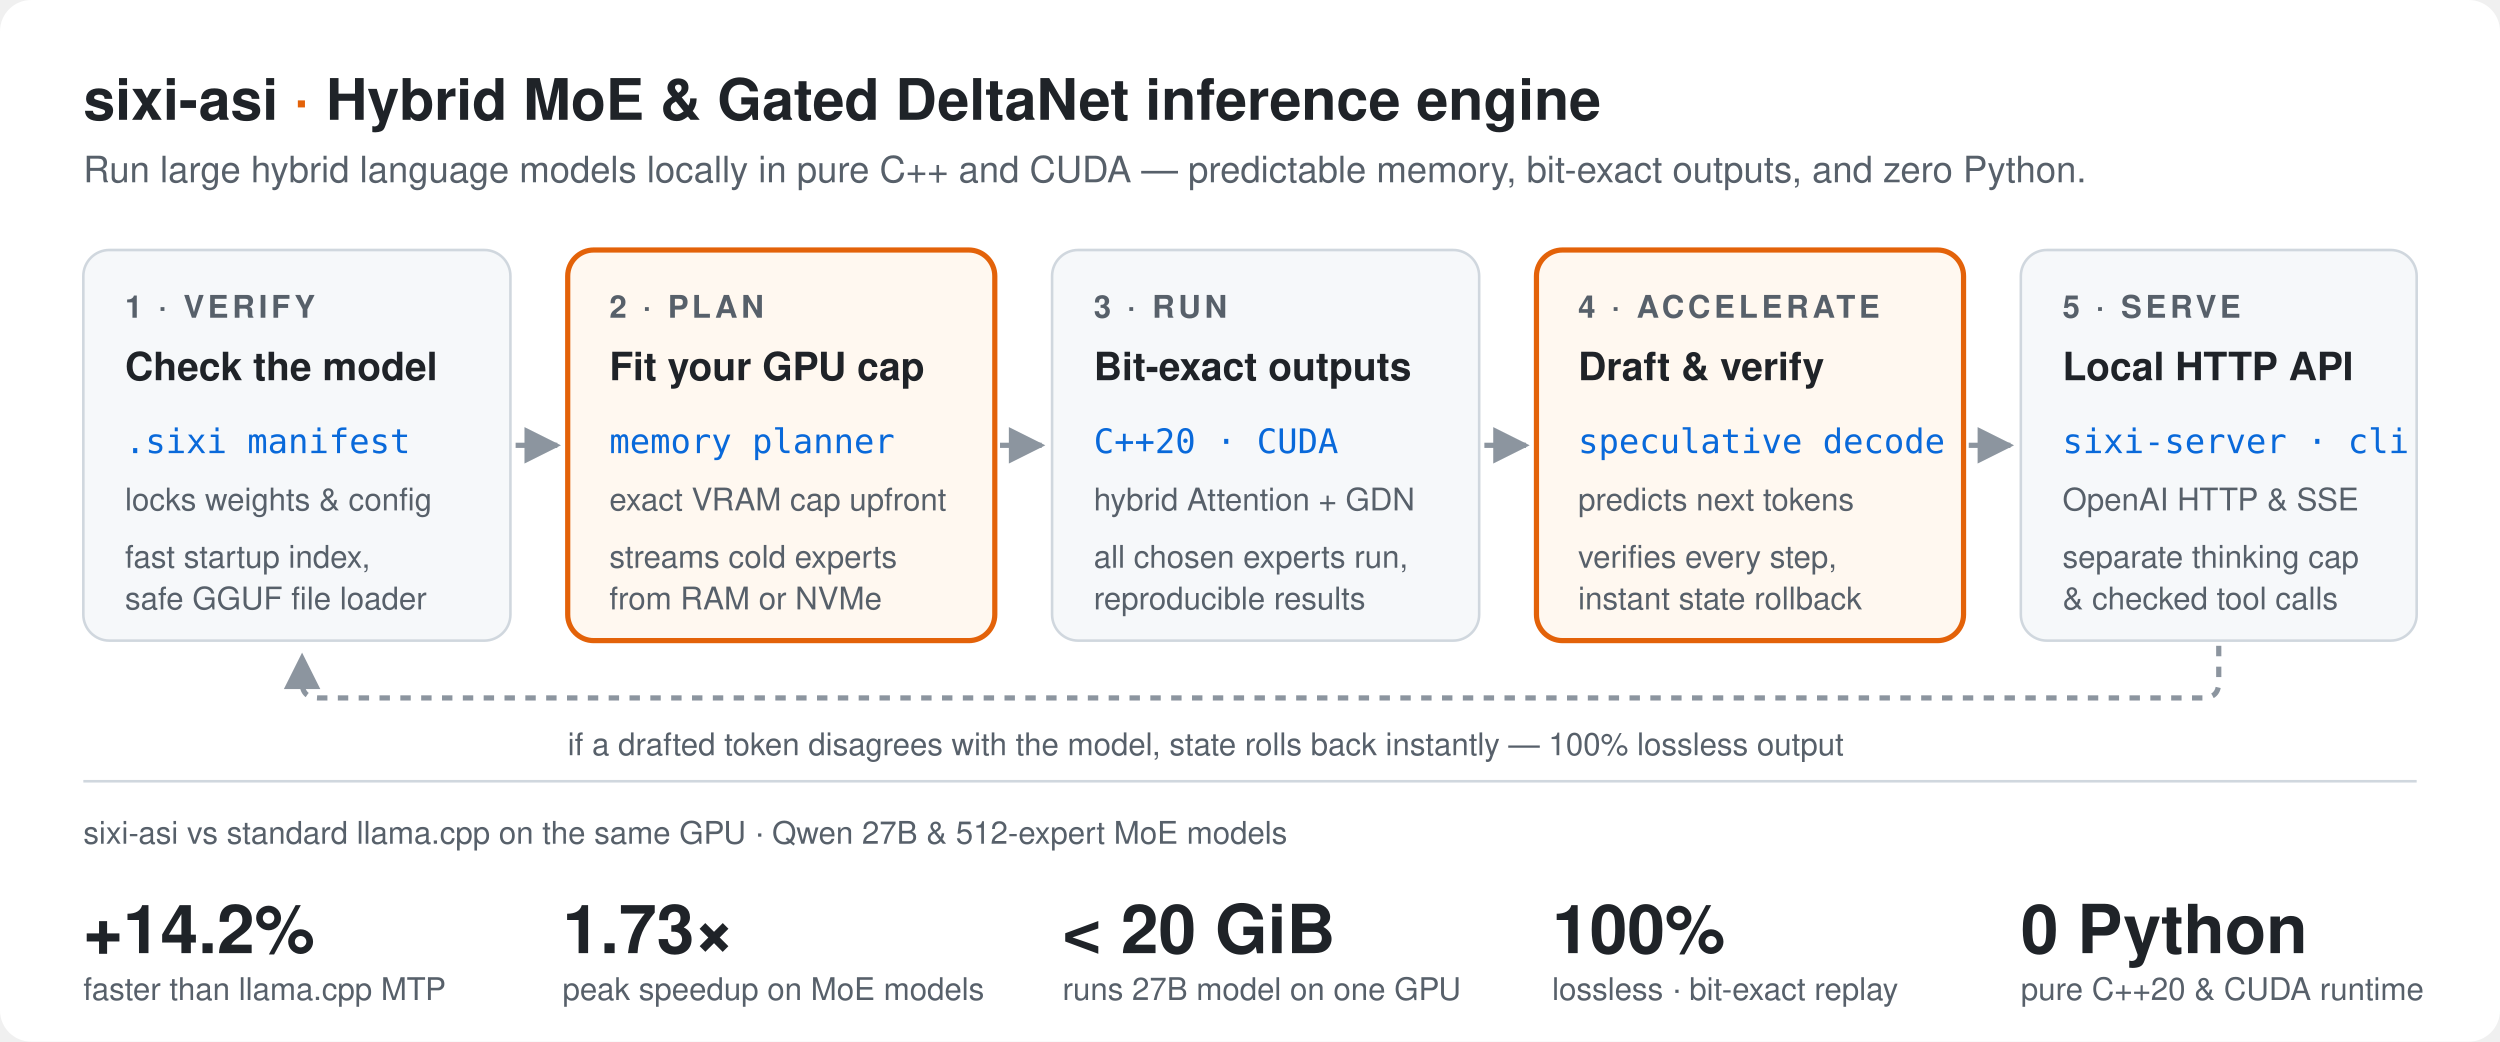
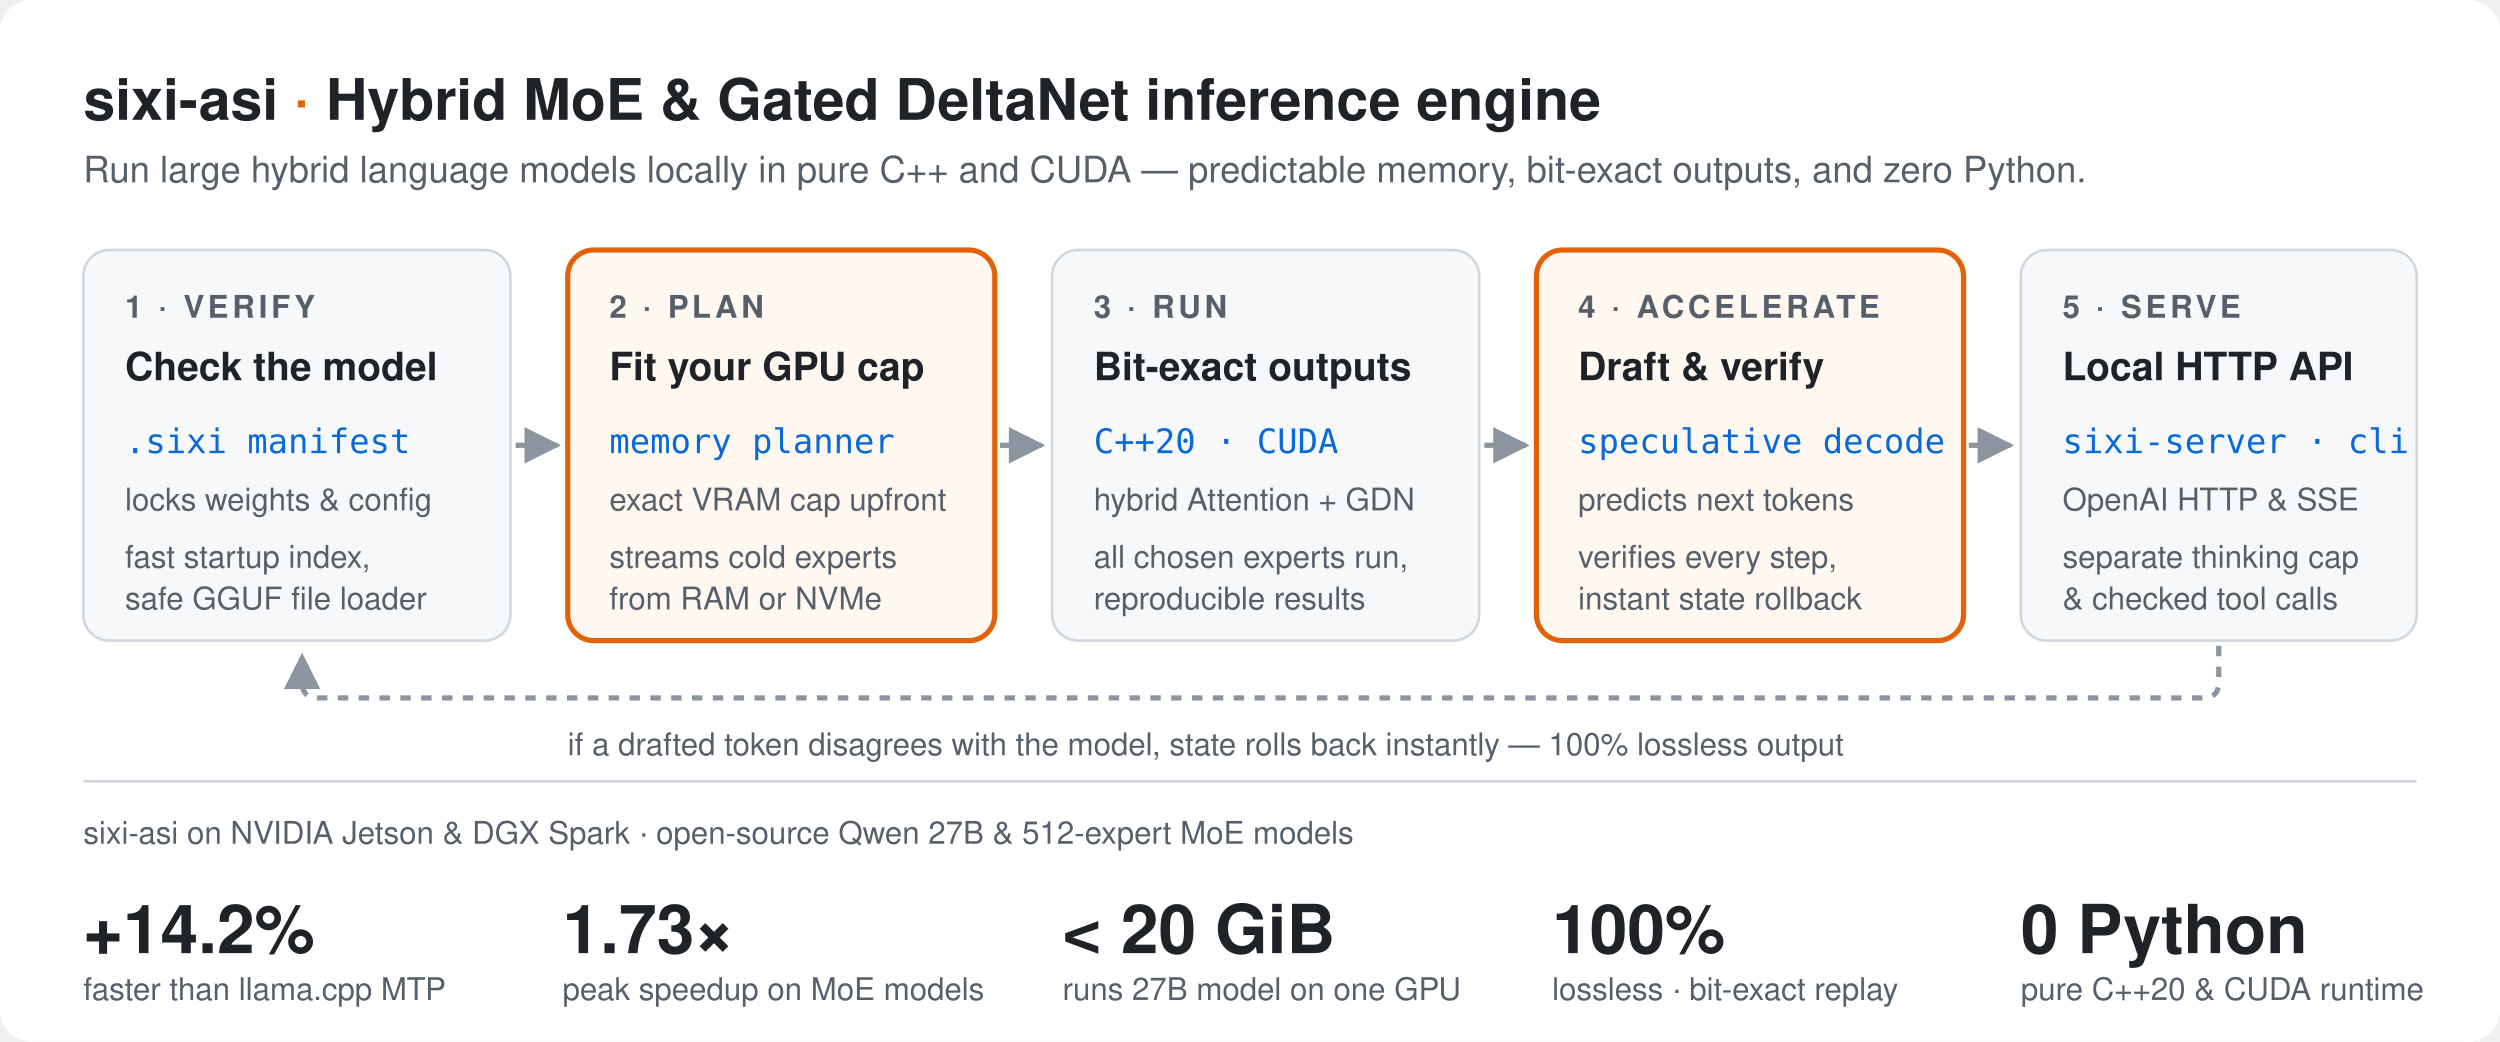
<svg xmlns="http://www.w3.org/2000/svg" viewBox="0 0 960 400" width="960" height="400" font-family="-apple-system, BlinkMacSystemFont, 'Segoe UI', Helvetica, Arial, sans-serif">
  <style>
    .bg { fill: #ffffff; }
    .card { fill: #f6f8fa; stroke: #d0d7de; }
    .core { fill: #fff8f0; stroke: #e36209; stroke-width: 2; }
    .step { fill: #57606a; font-size: 12px; font-weight: 600; letter-spacing: .12em; }
    .q { fill: #1f2328; font-size: 15px; font-weight: 600; }
    .repo { fill: #0969da; font-size: 13px; font-family: ui-monospace, SFMono-Regular, Menlo, monospace; }
    .note { fill: #57606a; font-size: 12px; }
    .title { fill: #1f2328; font-size: 22px; font-weight: 700; }
    .sub { fill: #57606a; font-size: 14px; }
    .arrow { stroke: #8c959f; stroke-width: 2; fill: none; }
    .head { fill: #8c959f; }
    .kpi { fill: #1f2328; font-size: 26px; font-weight: 700; }
    .kpil { fill: #57606a; font-size: 12px; }
    .accent { fill: #e36209; }
    .rule { stroke: #d0d7de; }
    @media (prefers-color-scheme: dark) {
      .bg { fill: #0d1117; }
      .card { fill: #161b22; stroke: #30363d; }
      .core { fill: #1f1610; stroke: #f0883e; }
      .step, .note, .sub, .kpil { fill: #8d96a0; }
      .q, .title, .kpi { fill: #e6edf3; }
      .repo { fill: #4493f8; }
      .arrow { stroke: #6e7681; }
      .head { fill: #6e7681; }
      .accent { fill: #f0883e; }
      .rule { stroke: #30363d; }
    }
  </style>
  <defs>
    <marker id="a" viewBox="0 0 10 10" refX="9" refY="5" markerWidth="7" markerHeight="7" orient="auto">
      <path class="head" d="M0,0 L10,5 L0,10 z" />
    </marker>
  </defs>
  <rect class="bg" width="960" height="400" rx="12" />
  <text class="title" x="32" y="46">sixi-asi <tspan class="accent">·</tspan> Hybrid MoE &amp; Gated DeltaNet inference engine</text>
  <text class="sub" x="32" y="70">Run large hybrid language models locally in pure C++ and CUDA — predictable memory, bit-exact outputs, and zero Python.</text>
  <g>
    <rect class="card" x="32" y="96" width="164" height="150" rx="10" />
    <text class="step" x="48" y="122">1 · VERIFY</text>
    <text class="q" x="48" y="146">Check the model</text>
    <text class="repo" x="48" y="174">.sixi manifest</text>
    <text class="note" x="48" y="196">locks weights &amp; config</text>
    <text class="note" x="48" y="218">fast startup index,</text>
    <text class="note" x="48" y="234">safe GGUF file loader</text>
  </g>
  <path class="arrow" d="M198,171 L214,171" marker-end="url(#a)" />
  <g>
    <rect class="core" x="218" y="96" width="164" height="150" rx="10" />
    <text class="step" x="234" y="122">2 · PLAN</text>
    <text class="q" x="234" y="146">Fit your GPU cap</text>
    <text class="repo" x="234" y="174">memory planner</text>
    <text class="note" x="234" y="196">exact VRAM cap upfront</text>
    <text class="note" x="234" y="218">streams cold experts</text>
    <text class="note" x="234" y="234">from RAM or NVMe</text>
  </g>
  <path class="arrow" d="M384,171 L400,171" marker-end="url(#a)" />
  <g>
    <rect class="card" x="404" y="96" width="164" height="150" rx="10" />
    <text class="step" x="420" y="122">3 · RUN</text>
    <text class="q" x="420" y="146">Bit-exact outputs</text>
    <text class="repo" x="420" y="174">C++20 · CUDA</text>
    <text class="note" x="420" y="196">hybrid Attention + GDN</text>
    <text class="note" x="420" y="218">all chosen experts run,</text>
    <text class="note" x="420" y="234">reproducible results</text>
  </g>
  <path class="arrow" d="M570,171 L586,171" marker-end="url(#a)" />
  <g>
    <rect class="core" x="590" y="96" width="164" height="150" rx="10" />
    <text class="step" x="606" y="122">4 · ACCELERATE</text>
    <text class="q" x="606" y="146">Draft &amp; verify</text>
    <text class="repo" x="606" y="174">speculative decode</text>
    <text class="note" x="606" y="196">predicts next tokens</text>
    <text class="note" x="606" y="218">verifies every step,</text>
    <text class="note" x="606" y="234">instant state rollback</text>
  </g>
  <path class="arrow" d="M756,171 L772,171" marker-end="url(#a)" />
  <g>
    <rect class="card" x="776" y="96" width="152" height="150" rx="10" />
    <text class="step" x="792" y="122">5 · SERVE</text>
    <text class="q" x="792" y="146">Local HTTP API</text>
    <text class="repo" x="792" y="174">sixi-server · cli</text>
    <text class="note" x="792" y="196">OpenAI HTTP &amp; SSE</text>
    <text class="note" x="792" y="218">separate thinking cap</text>
    <text class="note" x="792" y="234">&amp; checked tool calls</text>
  </g>
  <path class="arrow" d="M852,248 L852,262 Q852,268 846,268 L122,268 Q116,268 116,262 L116,252" marker-end="url(#a)" stroke-dasharray="4 4" />
  <text class="note" x="218" y="290">if a drafted token disagrees with the model, state rolls back instantly — 100% lossless output</text>
  <line class="rule" x1="32" y1="300" x2="928" y2="300" />
-   <text class="kpil" x="32" y="324">sixi-asi vs standard llama.cpp on the same GPU · Qwen 27B &amp; 512-expert MoE models</text>
+   <text class="kpil" x="32" y="324">sixi-asi on NVIDIA Jetson &amp; DGX Spark · open-source Qwen 27B &amp; 512-expert MoE models</text>
  <g>
    <text class="kpi" x="32" y="366">+14.2%</text>
    <text class="kpil" x="32" y="384">faster than llama.cpp MTP</text>
    <text class="kpi" x="216" y="366">1.73×</text>
    <text class="kpil" x="216" y="384">peak speedup on MoE models</text>
    <text class="kpi" x="408" y="366">&lt; 20 GiB</text>
    <text class="kpil" x="408" y="384">runs 27B model on one GPU</text>
    <text class="kpi" x="596" y="366">100%</text>
    <text class="kpil" x="596" y="384">lossless · bit-exact replay</text>
    <text class="kpi" x="776" y="366">0 Python</text>
    <text class="kpil" x="776" y="384">pure C++20 &amp; CUDA runtime</text>
  </g>
</svg>
